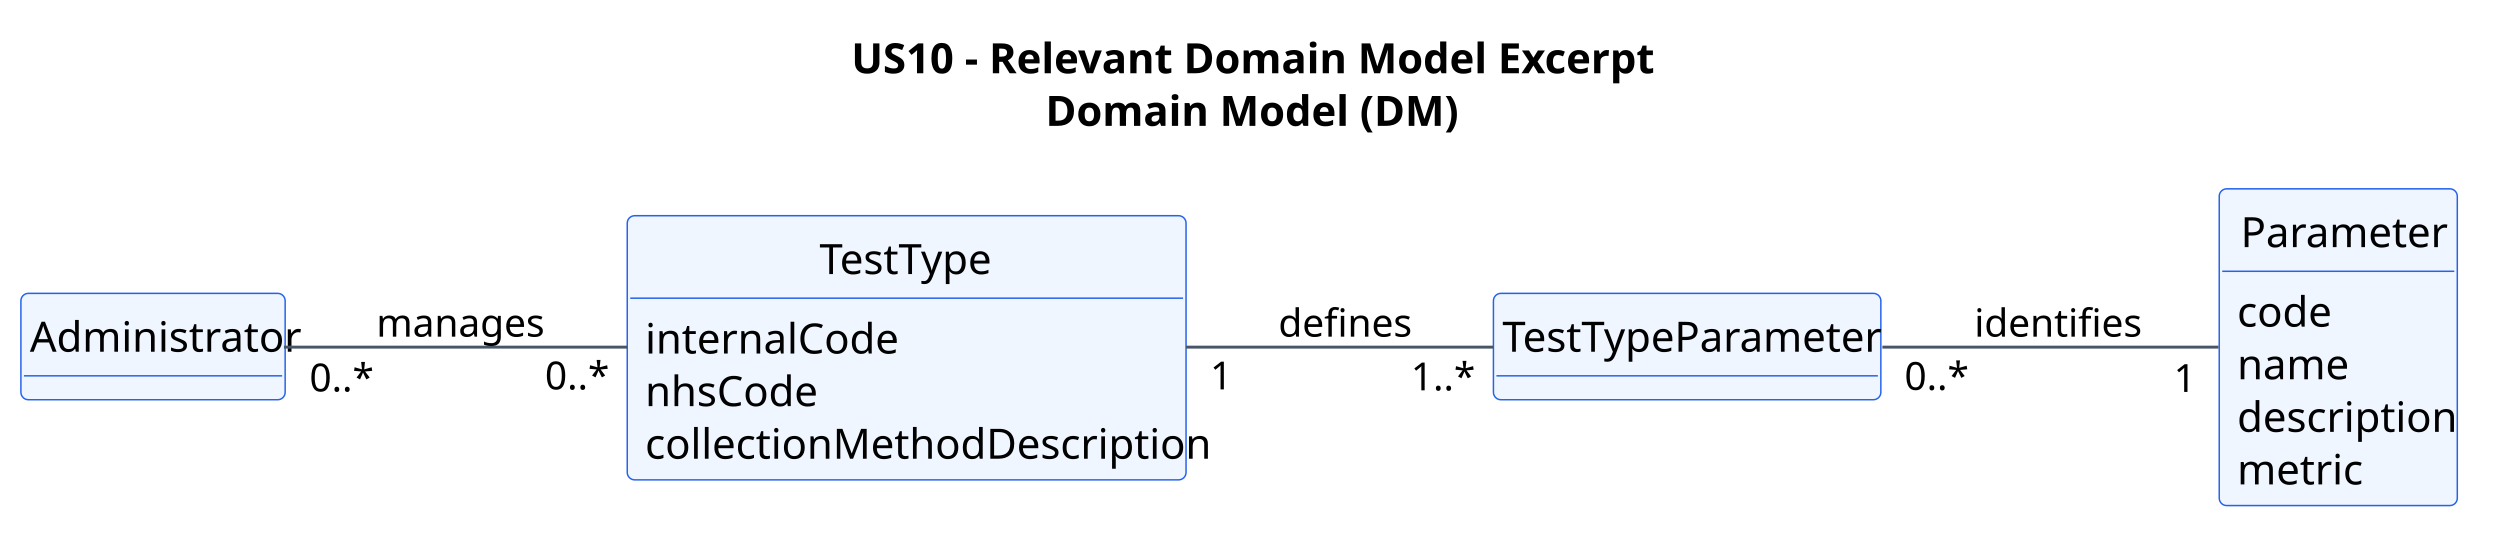
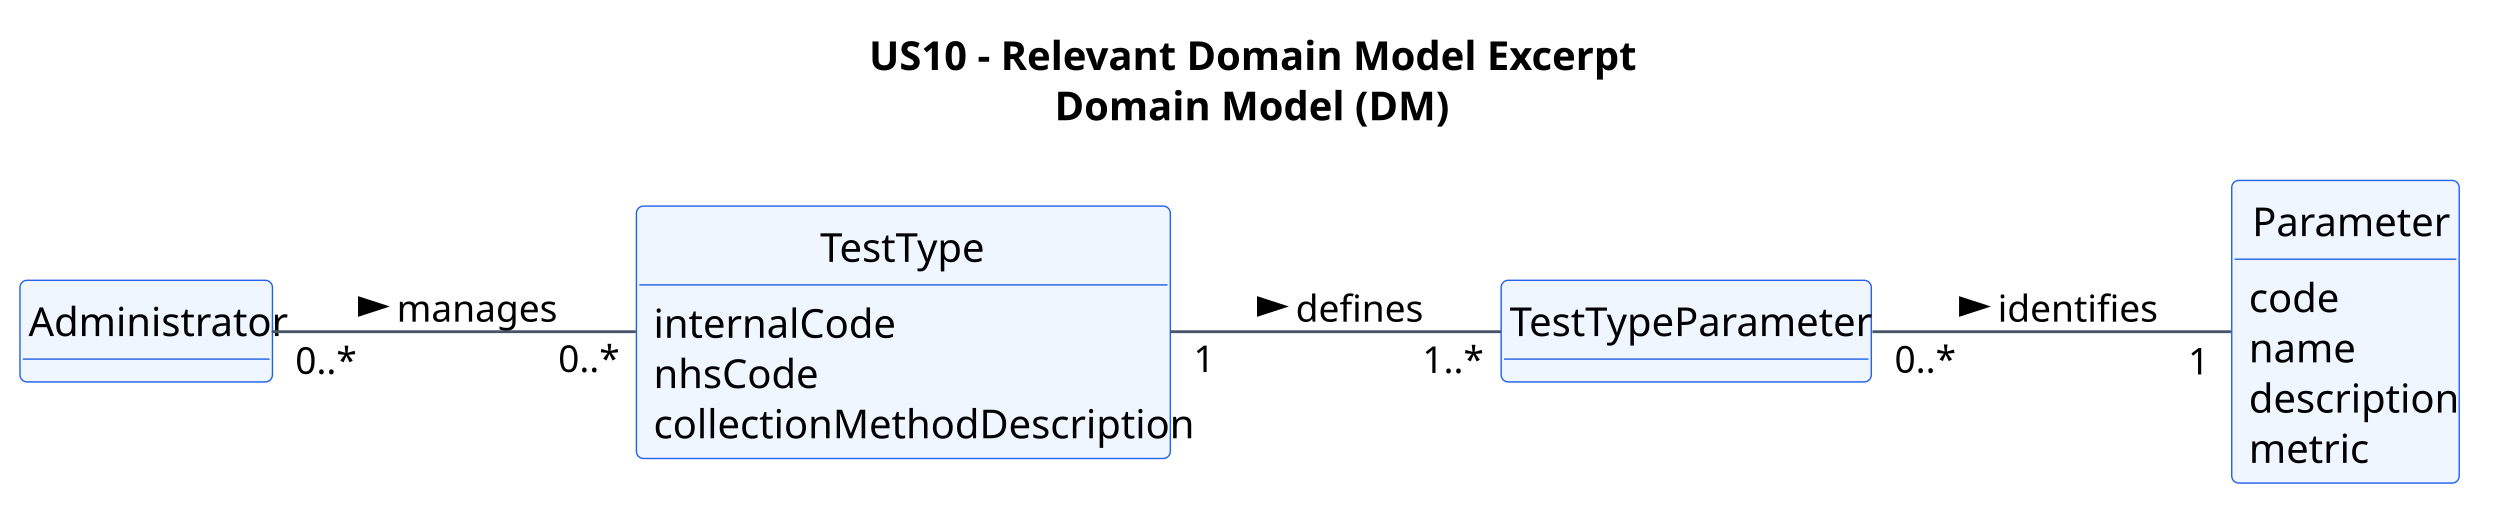
- <svg xmlns="http://www.w3.org/2000/svg" version="1.1" data-diagram-type="CLASS" style="width:837px;height:184px;background:#FFFFFF;" width="837px" height="184px" viewBox="0 0 837 184" zoomAndPan="magnify" preserveAspectRatio="none" contentStyleType="text/css">
+ <svg xmlns="http://www.w3.org/2000/svg" version="1.1" data-diagram-type="CLASS" style="width:876px;height:184px;background:#FFFFFF;" width="876px" height="184px" viewBox="0 0 876 184" zoomAndPan="magnify" preserveAspectRatio="none" contentStyleType="text/css">
  <defs />
  <g font-family="sans-serif" lengthAdjust="spacing">
    <g class="title" data-source-line="1">
-       <text x="285.038" y="24.533" fill="#000" font-size="14" textLength="260.627" font-weight="700">US10 - Relevant Domain Model Excerpt</text>
-       <text x="350.024" y="42.143" fill="#000" font-size="14" textLength="130.655" font-weight="700">Domain Model (DM)</text>
+       <text x="304.538" y="24.533" fill="#000" font-size="14" textLength="260.627" font-weight="700">US10 - Relevant Domain Model Excerpt</text>
+       <text x="369.524" y="42.143" fill="#000" font-size="14" textLength="130.655" font-weight="700">Domain Model (DM)</text>
    </g>
    <g class="entity" data-qualified-name="Administrator" id="ent0001" data-source-line="13">
      <rect x="7" y="98.219" width="88.469" height="35.609" fill="#EFF6FF" style="stroke:#2563EB;stroke-width:0.5;" rx="2.5" ry="2.5" />
      <text x="10" y="117.752" fill="#000" font-size="14" textLength="82.469">Administrator</text>
      <line x1="8" y1="125.828" x2="94.469" y2="125.828" style="stroke:#2563EB;stroke-width:0.5;" />
    </g>
    <g class="entity" data-qualified-name="TestType" id="ent0002" data-source-line="15">
-       <rect x="210" y="72.219" width="187.089" height="88.438" fill="#EFF6FF" style="stroke:#2563EB;stroke-width:0.5;" rx="2.5" ry="2.5" />
-       <text x="274.369" y="91.752" fill="#000" font-size="14" textLength="58.352">TestType</text>
-       <line x1="211" y1="99.828" x2="396.089" y2="99.828" style="stroke:#2563EB;stroke-width:0.5;" />
-       <text x="216" y="118.361" fill="#000" font-size="14" textLength="79.386">internalCode</text>
-       <text x="216" y="135.971" fill="#000" font-size="14" textLength="56.041">nhsCode</text>
-       <text x="216" y="153.58" fill="#000" font-size="14" textLength="175.089">collectionMethodDescription</text>
+       <rect x="223" y="72.219" width="187.089" height="88.438" fill="#EFF6FF" style="stroke:#2563EB;stroke-width:0.5;" rx="2.5" ry="2.5" />
+       <text x="287.369" y="91.752" fill="#000" font-size="14" textLength="58.352">TestType</text>
+       <line x1="224" y1="99.828" x2="409.089" y2="99.828" style="stroke:#2563EB;stroke-width:0.5;" />
+       <text x="229" y="118.361" fill="#000" font-size="14" textLength="79.386">internalCode</text>
+       <text x="229" y="135.971" fill="#000" font-size="14" textLength="56.041">nhsCode</text>
+       <text x="229" y="153.58" fill="#000" font-size="14" textLength="175.089">collectionMethodDescription</text>
    </g>
    <g class="entity" data-qualified-name="TestTypeParameter" id="ent0003" data-source-line="21">
-       <rect x="500" y="98.219" width="129.71" height="35.609" fill="#EFF6FF" style="stroke:#2563EB;stroke-width:0.5;" rx="2.5" ry="2.5" />
-       <text x="503" y="117.752" fill="#000" font-size="14" textLength="123.71">TestTypeParameter</text>
-       <line x1="501" y1="125.828" x2="628.71" y2="125.828" style="stroke:#2563EB;stroke-width:0.5;" />
+       <rect x="526" y="98.219" width="129.71" height="35.609" fill="#EFF6FF" style="stroke:#2563EB;stroke-width:0.5;" rx="2.5" ry="2.5" />
+       <text x="529" y="117.752" fill="#000" font-size="14" textLength="123.71">TestTypeParameter</text>
+       <line x1="527" y1="125.828" x2="654.71" y2="125.828" style="stroke:#2563EB;stroke-width:0.5;" />
    </g>
    <g class="entity" data-qualified-name="Parameter" id="ent0004" data-source-line="23">
-       <rect x="743" y="63.219" width="79.703" height="106.047" fill="#EFF6FF" style="stroke:#2563EB;stroke-width:0.5;" rx="2.5" ry="2.5" />
-       <text x="750.172" y="82.752" fill="#000" font-size="14" textLength="65.358">Parameter</text>
-       <line x1="744" y1="90.828" x2="821.703" y2="90.828" style="stroke:#2563EB;stroke-width:0.5;" />
-       <text x="749" y="109.361" fill="#000" font-size="14" textLength="30.358">code</text>
-       <text x="749" y="126.971" fill="#000" font-size="14" textLength="35.021">name</text>
-       <text x="749" y="144.58" fill="#000" font-size="14" textLength="67.703">description</text>
-       <text x="749" y="162.189" fill="#000" font-size="14" textLength="38.11">metric</text>
+       <rect x="782" y="63.219" width="79.703" height="106.047" fill="#EFF6FF" style="stroke:#2563EB;stroke-width:0.5;" rx="2.5" ry="2.5" />
+       <text x="789.172" y="82.752" fill="#000" font-size="14" textLength="65.358">Parameter</text>
+       <line x1="783" y1="90.828" x2="860.703" y2="90.828" style="stroke:#2563EB;stroke-width:0.5;" />
+       <text x="788" y="109.361" fill="#000" font-size="14" textLength="30.358">code</text>
+       <text x="788" y="126.971" fill="#000" font-size="14" textLength="35.021">name</text>
+       <text x="788" y="144.58" fill="#000" font-size="14" textLength="67.703">description</text>
+       <text x="788" y="162.189" fill="#000" font-size="14" textLength="38.11">metric</text>
    </g>
    <g class="link" data-entity-1="ent0001" data-entity-2="ent0002" id="lnk5" data-source-line="30" data-link-type="association">
-       <path d="M95.06,116.219 C126.61,116.219 170.6,116.219 209.96,116.219" style="stroke:#475569;stroke-width:1;" fill="none" id="Administrator-TestType" codeLine="30" />
-       <text x="126" y="112.714" fill="#000" font-size="13" textLength="53.479">manages</text>
-       <text x="103.6" y="131.048" fill="#000" font-size="13" textLength="19.513">0..*</text>
-       <text x="182.445" y="130.373" fill="#000" font-size="13" textLength="19.513">0..*</text>
+       <path d="M95.22,116.219 C129.75,116.219 179.38,116.219 222.79,116.219" style="stroke:#475569;stroke-width:1;" fill="none" id="Administrator-TestType" codeLine="30" />
+       <polygon points="135,107.395,125.955,104.456,125.955,110.333,135,107.395" fill="#000" style="stroke:#000;stroke-width:1;stroke-linejoin:miter;stroke-miterlimit:10;" />
+       <text x="139" y="112.714" fill="#000" font-size="13" textLength="53.479">manages</text>
+       <text x="103.449" y="130.996" fill="#000" font-size="13" textLength="19.513">0..*</text>
+       <text x="195.582" y="130.348" fill="#000" font-size="13" textLength="19.513">0..*</text>
    </g>
    <g class="link" data-entity-1="ent0002" data-entity-2="ent0003" id="lnk6" data-source-line="31" data-link-type="association">
-       <path d="M397.09,116.219 C431.15,116.219 468.94,116.219 499.94,116.219" style="stroke:#475569;stroke-width:1;" fill="none" id="TestType-TestTypeParameter" codeLine="31" />
-       <text x="428" y="112.714" fill="#000" font-size="13" textLength="41.92">defines</text>
-       <text x="405.136" y="130.373" fill="#000" font-size="13">1</text>
-       <text x="472.365" y="130.682" fill="#000" font-size="13" textLength="19.513">1..*</text>
+       <path d="M410.14,116.219 C448.25,116.219 491.45,116.219 525.96,116.219" style="stroke:#475569;stroke-width:1;" fill="none" id="TestType-TestTypeParameter" codeLine="31" />
+       <polygon points="450,107.395,440.955,104.456,440.955,110.333,450,107.395" fill="#000" style="stroke:#000;stroke-width:1;stroke-linejoin:miter;stroke-miterlimit:10;" />
+       <text x="454" y="112.714" fill="#000" font-size="13" textLength="41.92">defines</text>
+       <text x="418.19" y="130.373" fill="#000" font-size="13">1</text>
+       <text x="498.388" y="130.682" fill="#000" font-size="13" textLength="19.513">1..*</text>
    </g>
    <g class="link" data-entity-1="ent0003" data-entity-2="ent0004" id="lnk7" data-source-line="32" data-link-type="association">
-       <path d="M630.22,116.219 C666.78,116.219 711.4,116.219 742.77,116.219" style="stroke:#475569;stroke-width:1;" fill="none" id="TestTypeParameter-Parameter" codeLine="32" />
-       <text x="661" y="112.714" fill="#000" font-size="13" textLength="51.308">identifies</text>
-       <text x="637.615" y="130.538" fill="#000" font-size="13" textLength="19.513">0..*</text>
-       <text x="727.756" y="131.217" fill="#000" font-size="13">1</text>
+       <path d="M656.09,116.219 C696.45,116.219 747.24,116.219 781.72,116.219" style="stroke:#475569;stroke-width:1;" fill="none" id="TestTypeParameter-Parameter" codeLine="32" />
+       <polygon points="696,107.395,686.955,104.456,686.955,110.333,696,107.395" fill="#000" style="stroke:#000;stroke-width:1;stroke-linejoin:miter;stroke-miterlimit:10;" />
+       <text x="700" y="112.714" fill="#000" font-size="13" textLength="51.308">identifies</text>
+       <text x="663.823" y="130.577" fill="#000" font-size="13" textLength="19.513">0..*</text>
+       <text x="766.697" y="131.217" fill="#000" font-size="13">1</text>
    </g>
  </g>
</svg>
